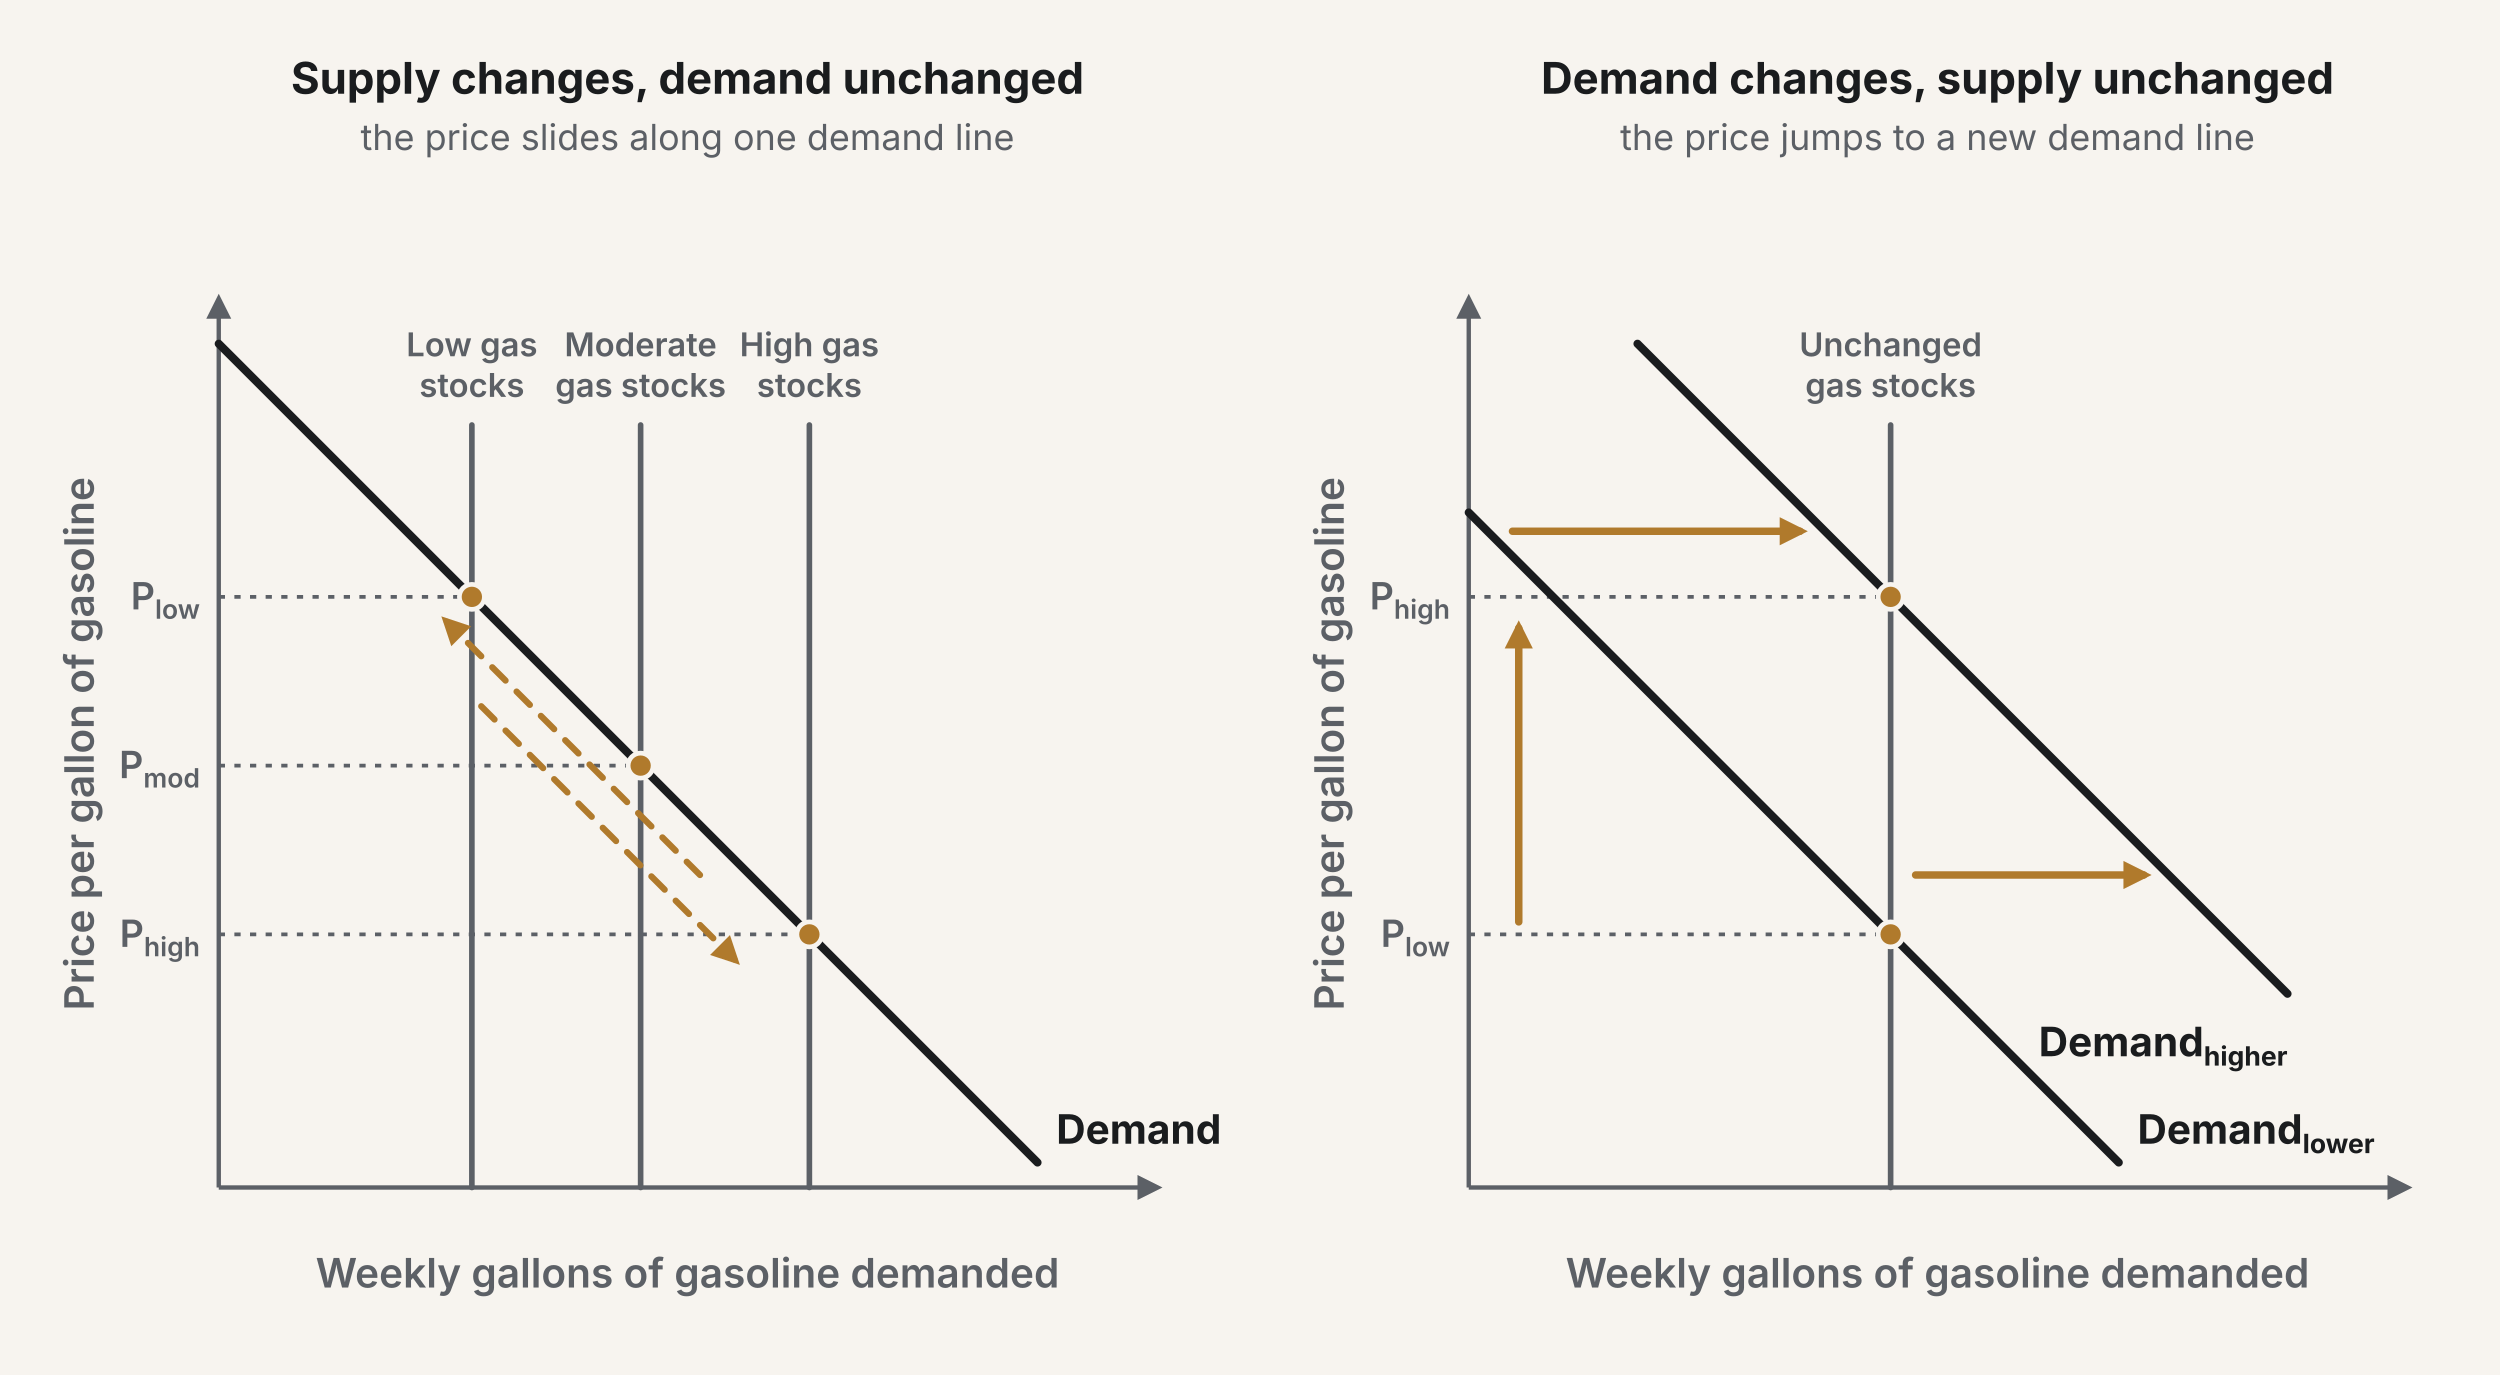
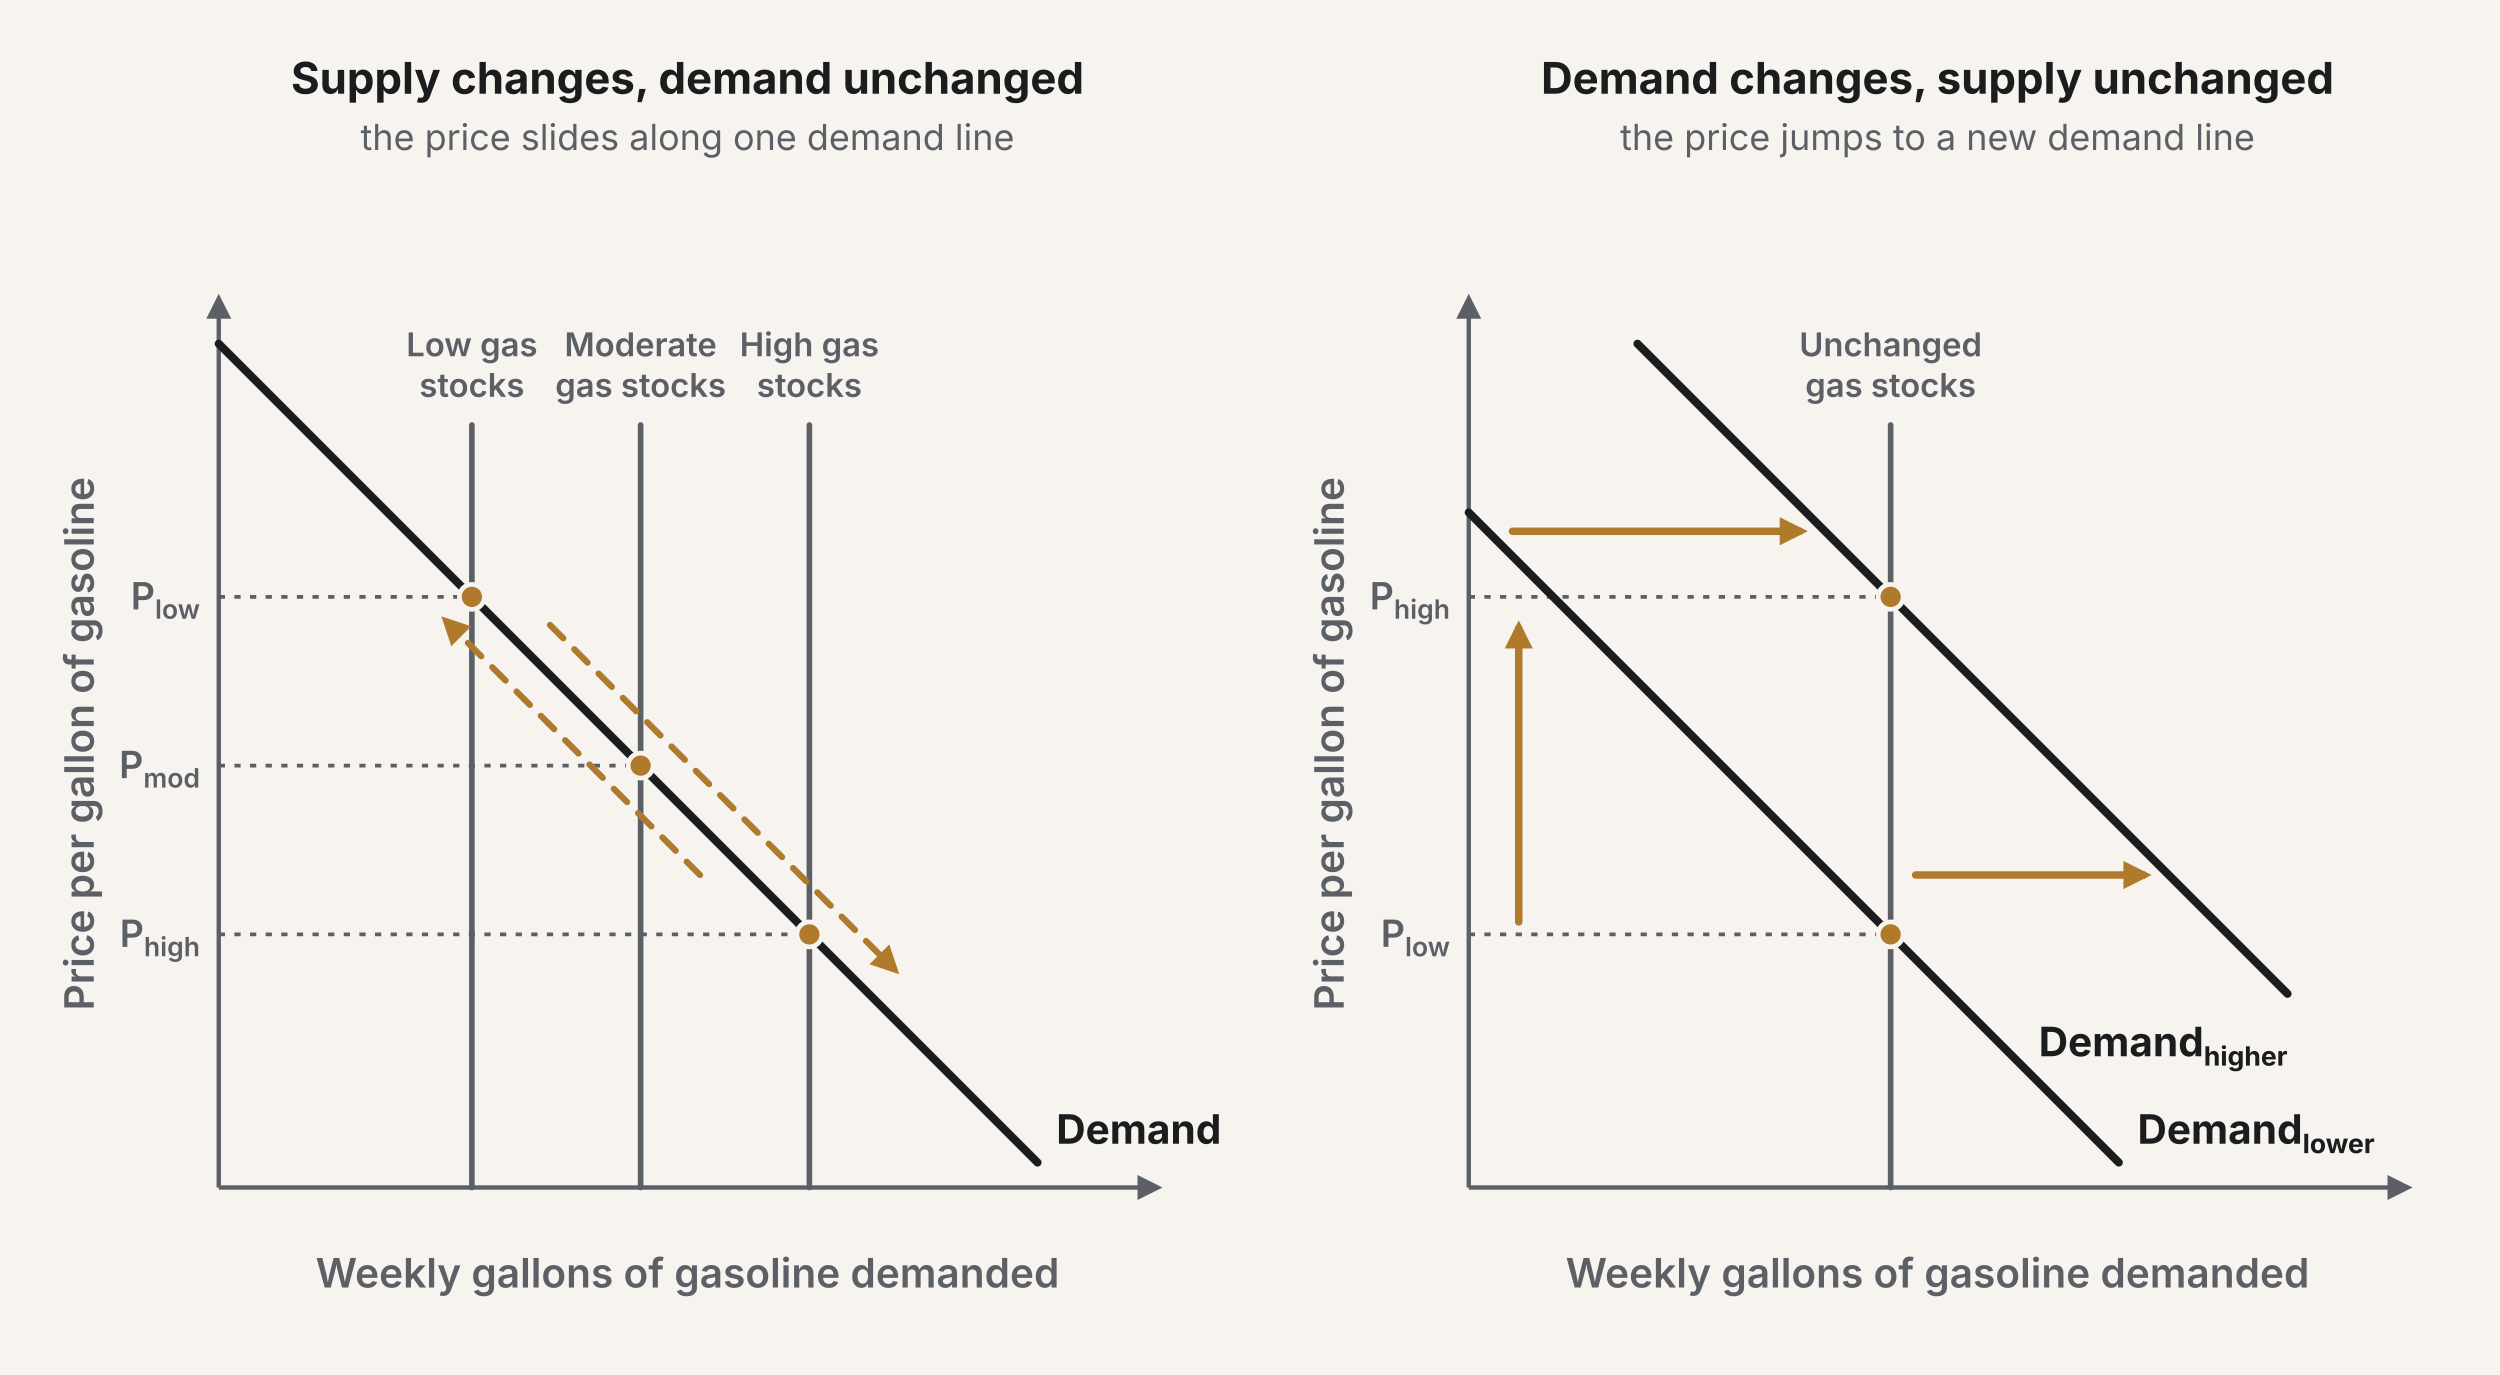
<svg xmlns="http://www.w3.org/2000/svg" viewBox="0 0 800 440" role="img" aria-label="Two panels. Left: supply changes with demand unchanged. One straight demand line is crossed by three vertical supply lines for low, moderate, and high gas stocks; dotted price lines show the price highest under low stocks and lowest under high stocks, and dashed arrows run alongside the one unchanged demand line. Right: demand changes with supply unchanged. One vertical supply line is crossed by a lower and a higher demand line, and the price jumps from the lower crossing to the higher one at the same quantity.">
  <style>
    .surface { fill: #f7f4ef; }
    .axis    { stroke: #5c6066; stroke-width: 1.4; fill: none; }
    .curve   { stroke: #1a1c1e; stroke-width: 2.6; fill: none; stroke-linecap: round; }
    .supply  { stroke: #5c6066; stroke-width: 1.8; fill: none; stroke-linecap: round; }
    .drop    { stroke: #5c6066; stroke-width: 1.2; fill: none; stroke-dasharray: 2 3; }
    .slide   { stroke: #b07a2c; stroke-width: 2; fill: none; stroke-linecap: round;
               stroke-dasharray: 6 5; }
    .jump    { stroke: #b07a2c; stroke-width: 2.4; fill: none; stroke-linecap: round; }
    .dot     { fill: #b07a2c; stroke: #f7f4ef; stroke-width: 1.5; }
    .ptitle  { fill: #1a1c1e; font-size: 14px; font-weight: 700;
               font-family: 'Inter Variable', Inter, -apple-system, BlinkMacSystemFont,
                            'Segoe UI', Roboto, Helvetica, Arial, sans-serif; }
    .psub    { fill: #5c6066; font-size: 11.5px; font-weight: 400;
               font-family: 'Inter Variable', Inter, -apple-system, BlinkMacSystemFont,
                            'Segoe UI', Roboto, Helvetica, Arial, sans-serif; }
    .axlabel { fill: #5c6066; font-size: 13px; font-weight: 600;
               font-family: 'Inter Variable', Inter, -apple-system, BlinkMacSystemFont,
                            'Segoe UI', Roboto, Helvetica, Arial, sans-serif; }
    .slabel  { fill: #5c6066; font-size: 10.5px; font-weight: 600;
               font-family: 'Inter Variable', Inter, -apple-system, BlinkMacSystemFont,
                            'Segoe UI', Roboto, Helvetica, Arial, sans-serif; }
    .plabel  { fill: #5c6066; font-size: 12px; font-weight: 600;
               font-family: 'Inter Variable', Inter, -apple-system, BlinkMacSystemFont,
                            'Segoe UI', Roboto, Helvetica, Arial, sans-serif; }
    .clabel  { fill: #1a1c1e; font-size: 13px; font-weight: 700;
               font-family: 'Inter Variable', Inter, -apple-system, BlinkMacSystemFont,
                            'Segoe UI', Roboto, Helvetica, Arial, sans-serif; }
    .subsc   { font-size: 8.5px; }
  </style>
  <defs>
    <marker id="arrowMuted" markerWidth="9" markerHeight="9" refX="6" refY="4" orient="auto" markerUnits="userSpaceOnUse">
      <path d="M0,0 L8,4 L0,8 Z" fill="#5c6066" />
    </marker>
    <marker id="arrowAccent" markerWidth="10" markerHeight="10" refX="6.5" refY="4.5" orient="auto" markerUnits="userSpaceOnUse">
      <path d="M0,0 L9,4.5 L0,9 Z" fill="#b07a2c" />
    </marker>
  </defs>
  <rect class="surface" x="0" y="0" width="800" height="440" />
  <g>
    <text class="ptitle" x="220" y="30" text-anchor="middle">Supply changes, demand unchanged</text>
    <text class="psub" x="220" y="48" text-anchor="middle">the price slides along one demand line</text>
    <line class="supply" x1="151" y1="380" x2="151" y2="136" />
    <line class="supply" x1="205" y1="380" x2="205" y2="136" />
    <line class="supply" x1="259" y1="380" x2="259" y2="136" />
    <text class="slabel" x="151" y="114" text-anchor="middle">Low gas</text>
    <text class="slabel" x="151" y="127" text-anchor="middle">stocks</text>
    <text class="slabel" x="205" y="114" text-anchor="middle">Moderate</text>
    <text class="slabel" x="205" y="127" text-anchor="middle">gas stocks</text>
    <text class="slabel" x="259" y="114" text-anchor="middle">High gas</text>
    <text class="slabel" x="259" y="127" text-anchor="middle">stocks</text>
    <line class="drop" x1="70" y1="191" x2="151" y2="191" />
    <line class="drop" x1="70" y1="245" x2="205" y2="245" />
    <line class="drop" x1="70" y1="299" x2="259" y2="299" />
    <text class="plabel" x="64" y="195" text-anchor="end">P<tspan class="subsc" dy="3">low</tspan>
    </text>
    <text class="plabel" x="64" y="249" text-anchor="end">P<tspan class="subsc" dy="3">mod</tspan>
    </text>
    <text class="plabel" x="64" y="303" text-anchor="end">P<tspan class="subsc" dy="3">high</tspan>
    </text>
    <line class="axis" x1="70" y1="380" x2="370" y2="380" marker-end="url(#arrowMuted)" />
    <line class="axis" x1="70" y1="380" x2="70" y2="96" marker-end="url(#arrowMuted)" />
    <line class="curve" x1="70" y1="110" x2="332" y2="372" />
    <text class="clabel" x="338" y="366" text-anchor="start">Demand</text>
+     <line class="slide" x1="176" y1="200" x2="286" y2="310" marker-end="url(#arrowAccent)" />
    <line class="slide" x1="224" y1="280" x2="143" y2="199" marker-end="url(#arrowAccent)" />
-     <line class="slide" x1="154" y1="226" x2="235" y2="307" marker-end="url(#arrowAccent)" />
    <circle class="dot" cx="151" cy="191" r="4" />
    <circle class="dot" cx="205" cy="245" r="4" />
    <circle class="dot" cx="259" cy="299" r="4" />
    <text class="axlabel" x="220" y="412" text-anchor="middle">Weekly gallons of gasoline demanded</text>
    <text class="axlabel" x="30" y="238" text-anchor="middle" transform="rotate(-90 30 238)">Price per gallon of gasoline</text>
  </g>
  <g transform="translate(400,0)">
    <text class="ptitle" x="220" y="30" text-anchor="middle">Demand changes, supply unchanged</text>
    <text class="psub" x="220" y="48" text-anchor="middle">the price jumps to a new demand line</text>
    <line class="supply" x1="205" y1="380" x2="205" y2="136" />
    <text class="slabel" x="205" y="114" text-anchor="middle">Unchanged</text>
    <text class="slabel" x="205" y="127" text-anchor="middle">gas stocks</text>
    <line class="drop" x1="70" y1="191" x2="205" y2="191" />
    <line class="drop" x1="70" y1="299" x2="205" y2="299" />
    <text class="plabel" x="64" y="195" text-anchor="end">P<tspan class="subsc" dy="3">high</tspan>
    </text>
    <text class="plabel" x="64" y="303" text-anchor="end">P<tspan class="subsc" dy="3">low</tspan>
    </text>
    <line class="axis" x1="70" y1="380" x2="370" y2="380" marker-end="url(#arrowMuted)" />
    <line class="axis" x1="70" y1="380" x2="70" y2="96" marker-end="url(#arrowMuted)" />
    <line class="curve" x1="70" y1="164" x2="278" y2="372" />
    <line class="curve" x1="124" y1="110" x2="332" y2="318" />
    <text class="clabel" x="284" y="366" text-anchor="start">Demand<tspan class="subsc" dy="3">lower</tspan>
    </text>
    <text class="clabel" x="332" y="338" text-anchor="end">Demand<tspan class="subsc" dy="3">higher</tspan>
    </text>
    <line class="jump" x1="86" y1="295" x2="86" y2="201" marker-end="url(#arrowAccent)" />
    <line class="jump" x1="84" y1="170" x2="176" y2="170" marker-end="url(#arrowAccent)" />
    <line class="jump" x1="213" y1="280" x2="286" y2="280" marker-end="url(#arrowAccent)" />
    <circle class="dot" cx="205" cy="299" r="4" />
    <circle class="dot" cx="205" cy="191" r="4" />
    <text class="axlabel" x="220" y="412" text-anchor="middle">Weekly gallons of gasoline demanded</text>
    <text class="axlabel" x="30" y="238" text-anchor="middle" transform="rotate(-90 30 238)">Price per gallon of gasoline</text>
  </g>
</svg>
